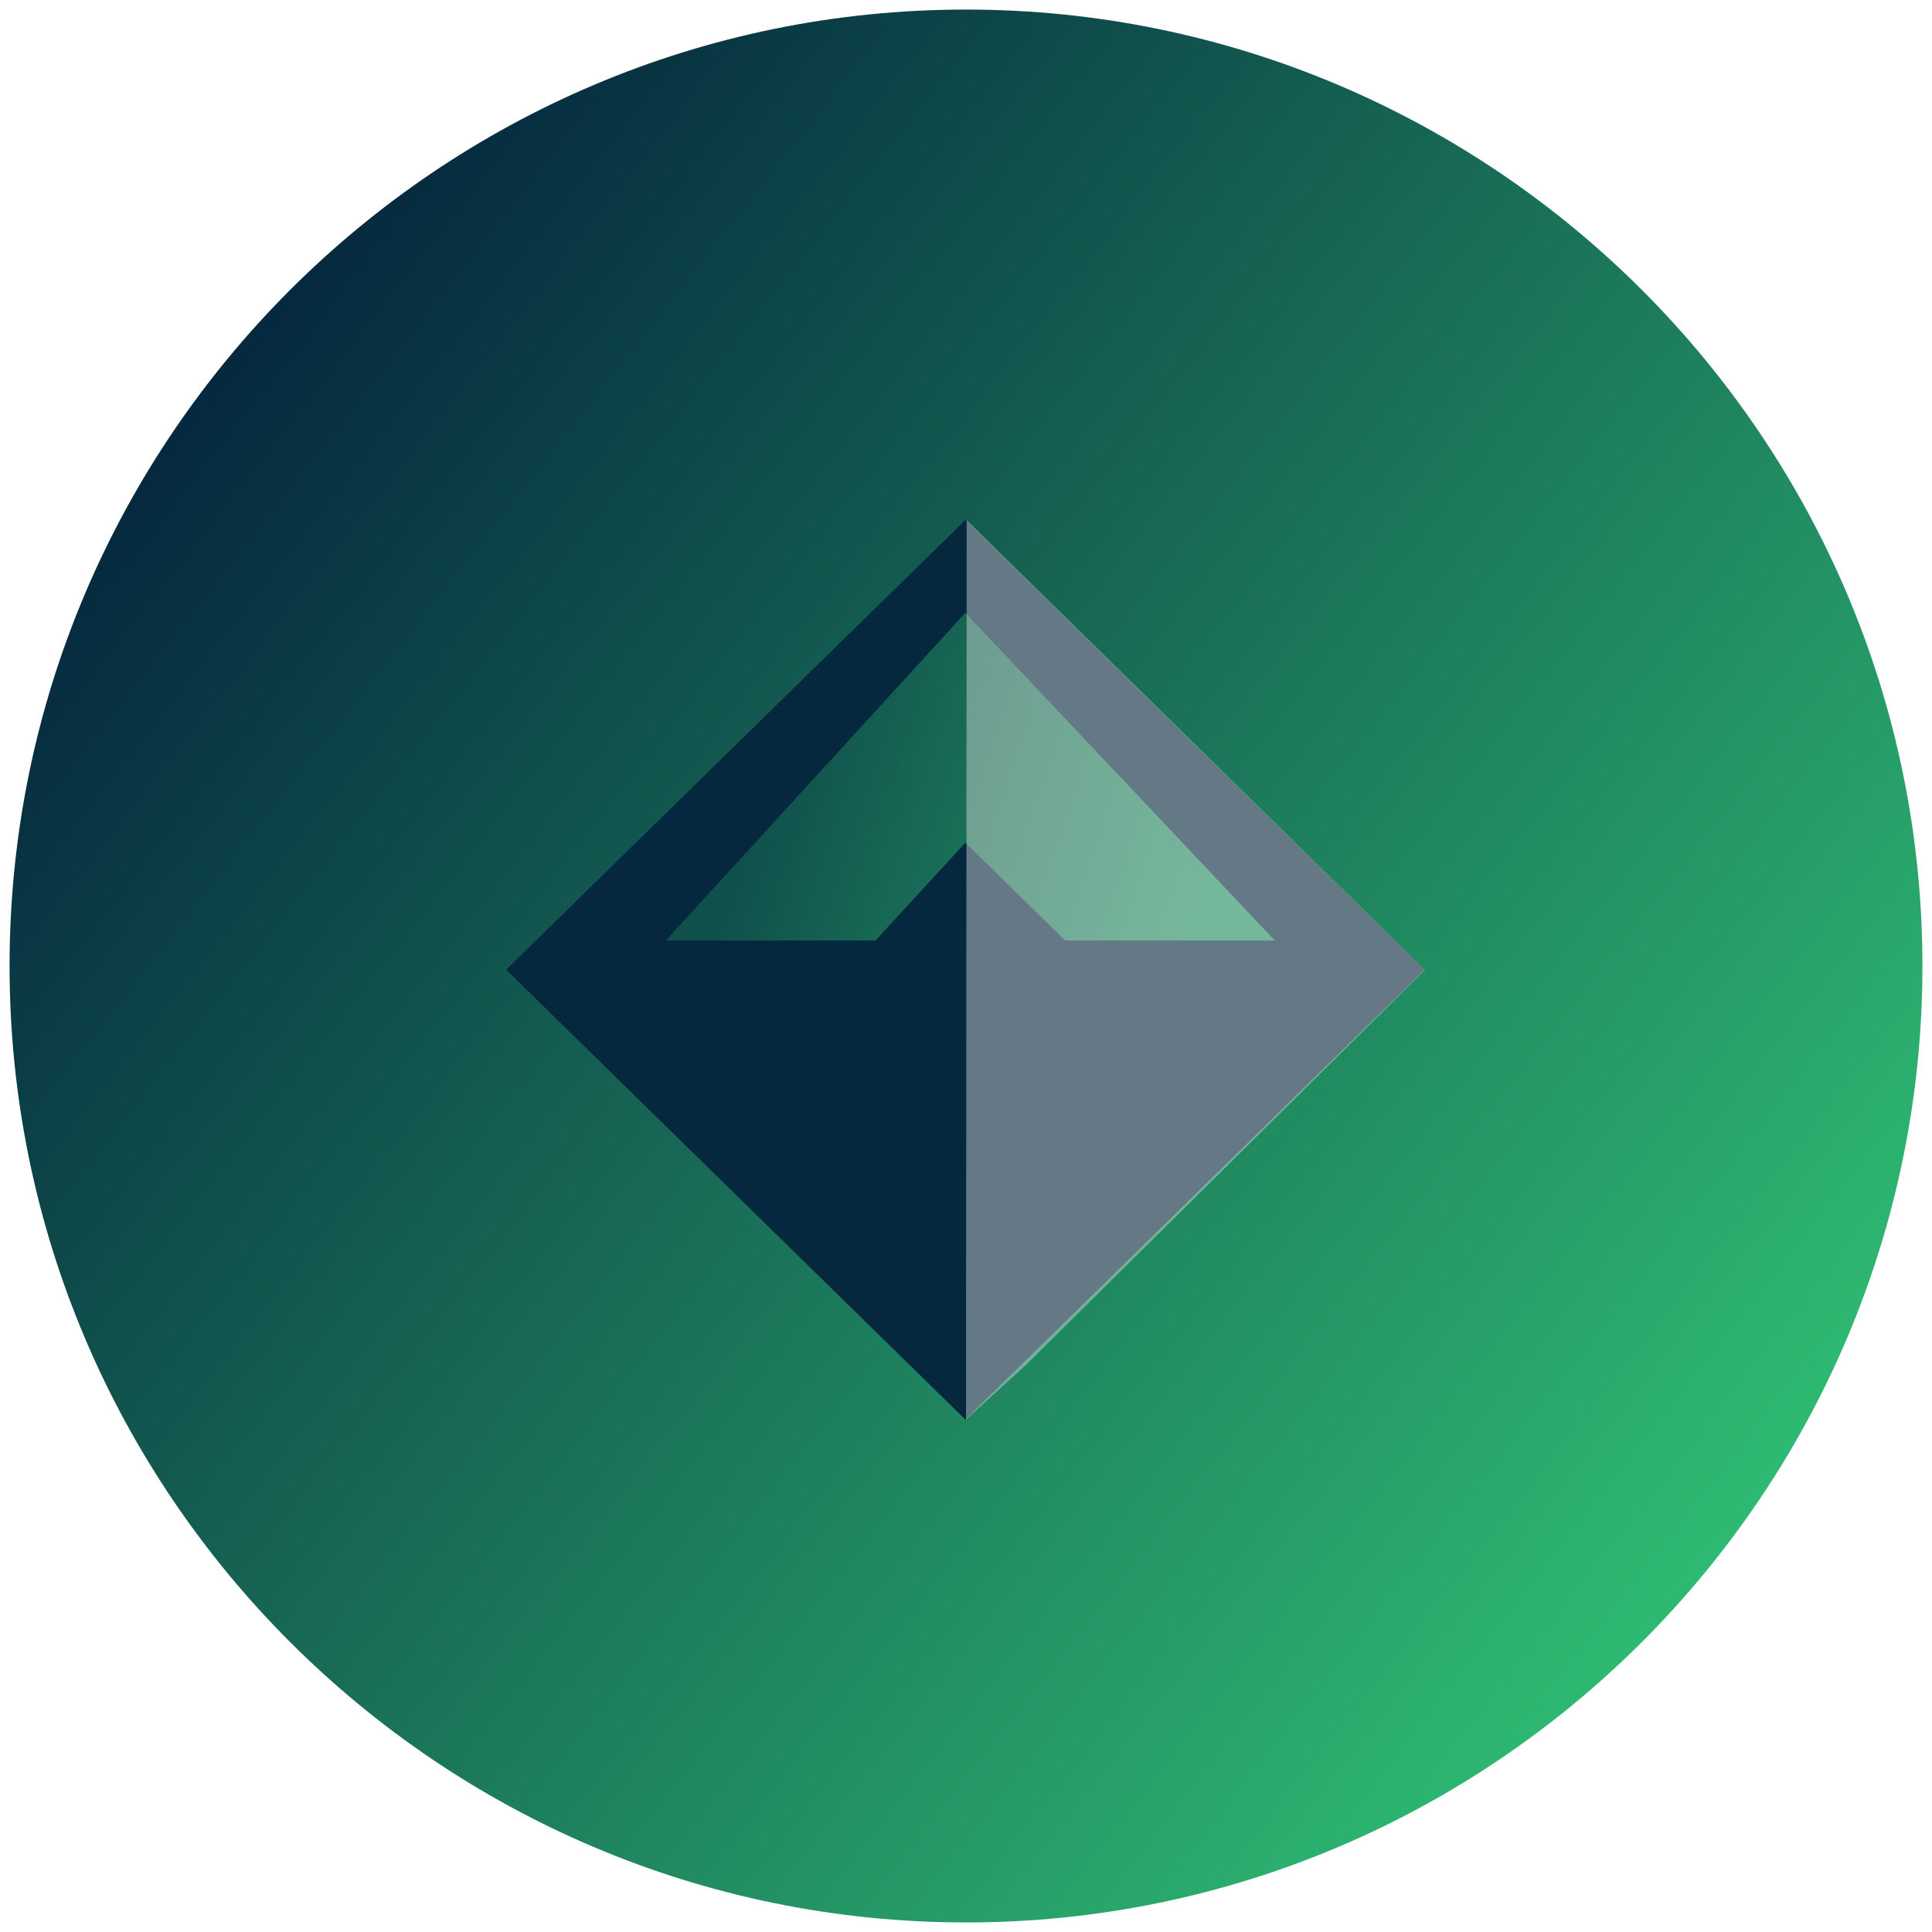
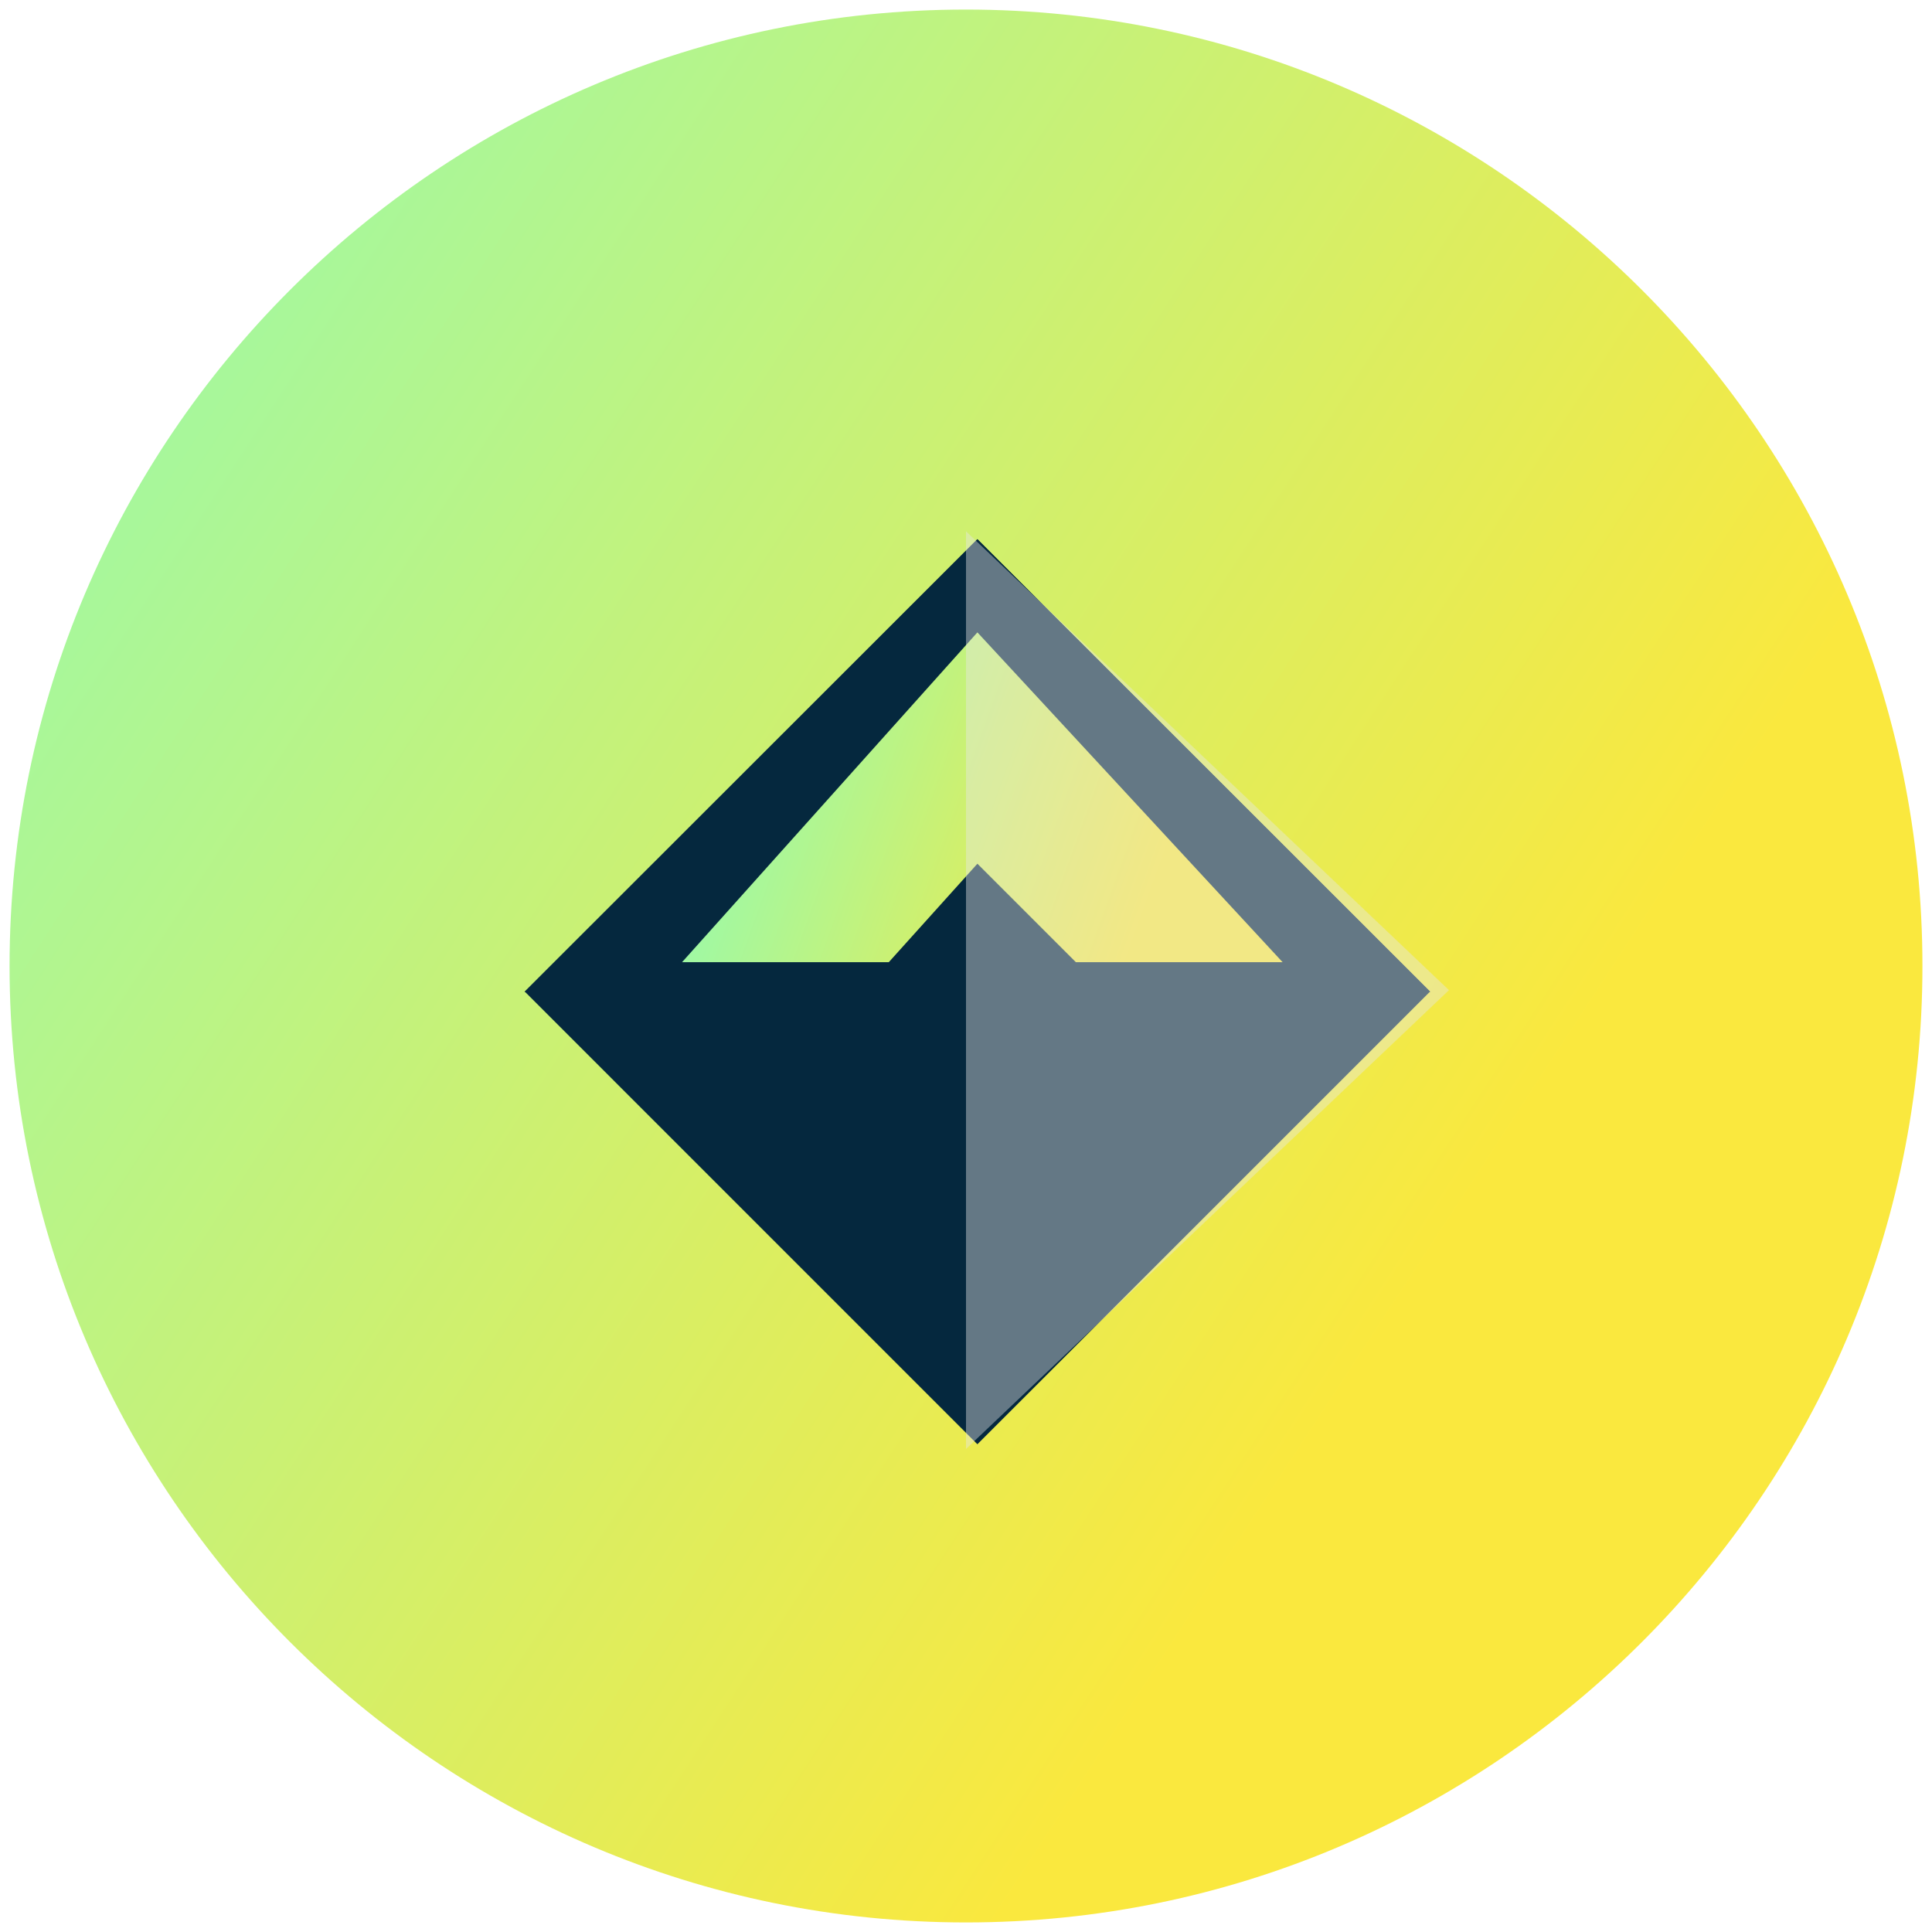
<svg xmlns="http://www.w3.org/2000/svg" width="80px" height="80px" viewBox="0 0 80 80" version="1.1">
  <defs>
-     <linearGradient x1="10.906%" y1="20.042%" x2="88.365%" y2="80.916%" id="linearGradient-1">
-       <stop stop-color="#05283E" offset="0%" />
-       <stop stop-color="#2EBA72" offset="100%" />
+     <linearGradient x1="6.996%" y1="0%" x2="83.725%" y2="50%" id="linearGradient-1">
+       <stop stop-color="#98FAAC" offset="0%" />
+       <stop stop-color="#FAE83E" offset="100%" />
    </linearGradient>
-     <linearGradient x1="17.629%" y1="46.582%" x2="91.85%" y2="60%" id="linearGradient-2">
-       <stop stop-color="#10504C" offset="0%" />
-       <stop stop-color="#239464" offset="100%" />
+     <linearGradient x1="6.996%" y1="34.921%" x2="83.725%" y2="50%" id="linearGradient-2">
+       <stop stop-color="#98FAAC" offset="0%" />
+       <stop stop-color="#FAE83E" offset="100%" />
    </linearGradient>
  </defs>
-   <g id="New-Onboarding-NEW-existing-token" stroke="none" stroke-width="1" fill="none" fill-rule="evenodd">
-     <g id="Wizard-symbol" transform="translate(-627, -356)">
-       <g id="Group-10" transform="translate(627, 356)">
-         <g id="Group-7">
-           <g id="Group-2" fill="url(#linearGradient-1)">
-             <g id="Group-18-Copy-3" transform="translate(0.39604, 0.39604)">
-               <path d="M39.604,79.208 C17.766,79.208 0,61.441 0,39.604 C0,17.766 17.766,0 39.604,0 C61.441,0 79.208,17.766 79.208,39.604 C79.208,61.441 61.441,79.208 39.604,79.208" id="Path" />
-             </g>
+   <g id="New-Onboarding-NEW!!!" stroke="none" stroke-width="1" fill="none" fill-rule="evenodd">
+     <g id="Wizard--ATTRIBUTES-new" transform="translate(-600, -1190)">
+       <g id="Group-9" transform="translate(600, 1190)">
+         <g id="Group-6-Copy-2" transform="translate(21, 22)" fill-rule="nonzero">
+           <g id="dai">
+             <polygon id="Path" fill="#05283E" points="19.472 0.328 38.21 19.065 19.472 37.803 0.735 19.065" />
+             <polygon id="Path" fill="#05283E" points="19.472 25.18 0.719 19.065 19.472 0.327 38.225 19.065" />
+             <polygon id="Path" fill="#FBEF5B" points="7.242 17.842 15.803 17.842 19.472 13.765 23.549 17.842 32.11 17.842 19.472 4.185" />
          </g>
-           <g id="Group-4" transform="translate(20, 21)" fill-rule="nonzero">
-             <g id="dai">
-               <polygon id="Path" fill="#05283E" points="19.972 0.544 38.976 19.162 19.972 37.78 0.968 19.162" />
-               <polygon id="Path" fill="#05283E" points="19.972 25.237 0.952 19.161 19.972 0.543 38.992 19.161" />
-               <polygon id="Path" fill="url(#linearGradient-2)" points="7.568 17.946 16.251 17.946 19.972 13.895 24.107 17.946 32.79 17.946 19.972 4.376" />
-             </g>
+           <polygon id="Path" fill="#E7E7E7" opacity="0.42" points="19 38 19 0 39 19 19 38" />
+         </g>
+         <g id="Group-2-Copy" fill="url(#linearGradient-1)">
+           <g id="Group-18-Copy-3" transform="translate(0.39604, 0.39604)">
+             <path d="M39.604,79.208 C17.766,79.208 0,61.441 0,39.604 C0,17.766 17.766,0 39.604,0 C61.441,0 79.208,17.766 79.208,39.604 C79.208,61.441 61.441,79.208 39.604,79.208" id="Path" />
          </g>
        </g>
-         <polygon id="Path-Copy" fill="#E7E7E7" fill-rule="nonzero" opacity="0.42" points="40 58.78 40.028 21.543 59.004 40.162 42.493 56.511" />
+         <g id="Group-6-Copy-3" transform="translate(21, 22)">
+           <g id="dai">
+             <polygon id="Path" fill="#05283E" fill-rule="nonzero" points="19.472 0.328 38.21 19.065 19.472 37.803 0.735 19.065" />
+             <polygon id="Path" fill="#05283E" fill-rule="nonzero" points="19.472 25.18 0.719 19.065 19.472 0.327 38.225 19.065" />
+             <polygon id="Path" fill="url(#linearGradient-2)" points="7.242 17.842 15.803 17.842 19.472 13.765 23.549 17.842 32.11 17.842 19.472 4.185" />
+           </g>
+           <polygon id="Path" fill="#E7E7E7" fill-rule="nonzero" opacity="0.42" points="19 38 19 0 39 19 19 38" />
+         </g>
      </g>
    </g>
  </g>
</svg>
